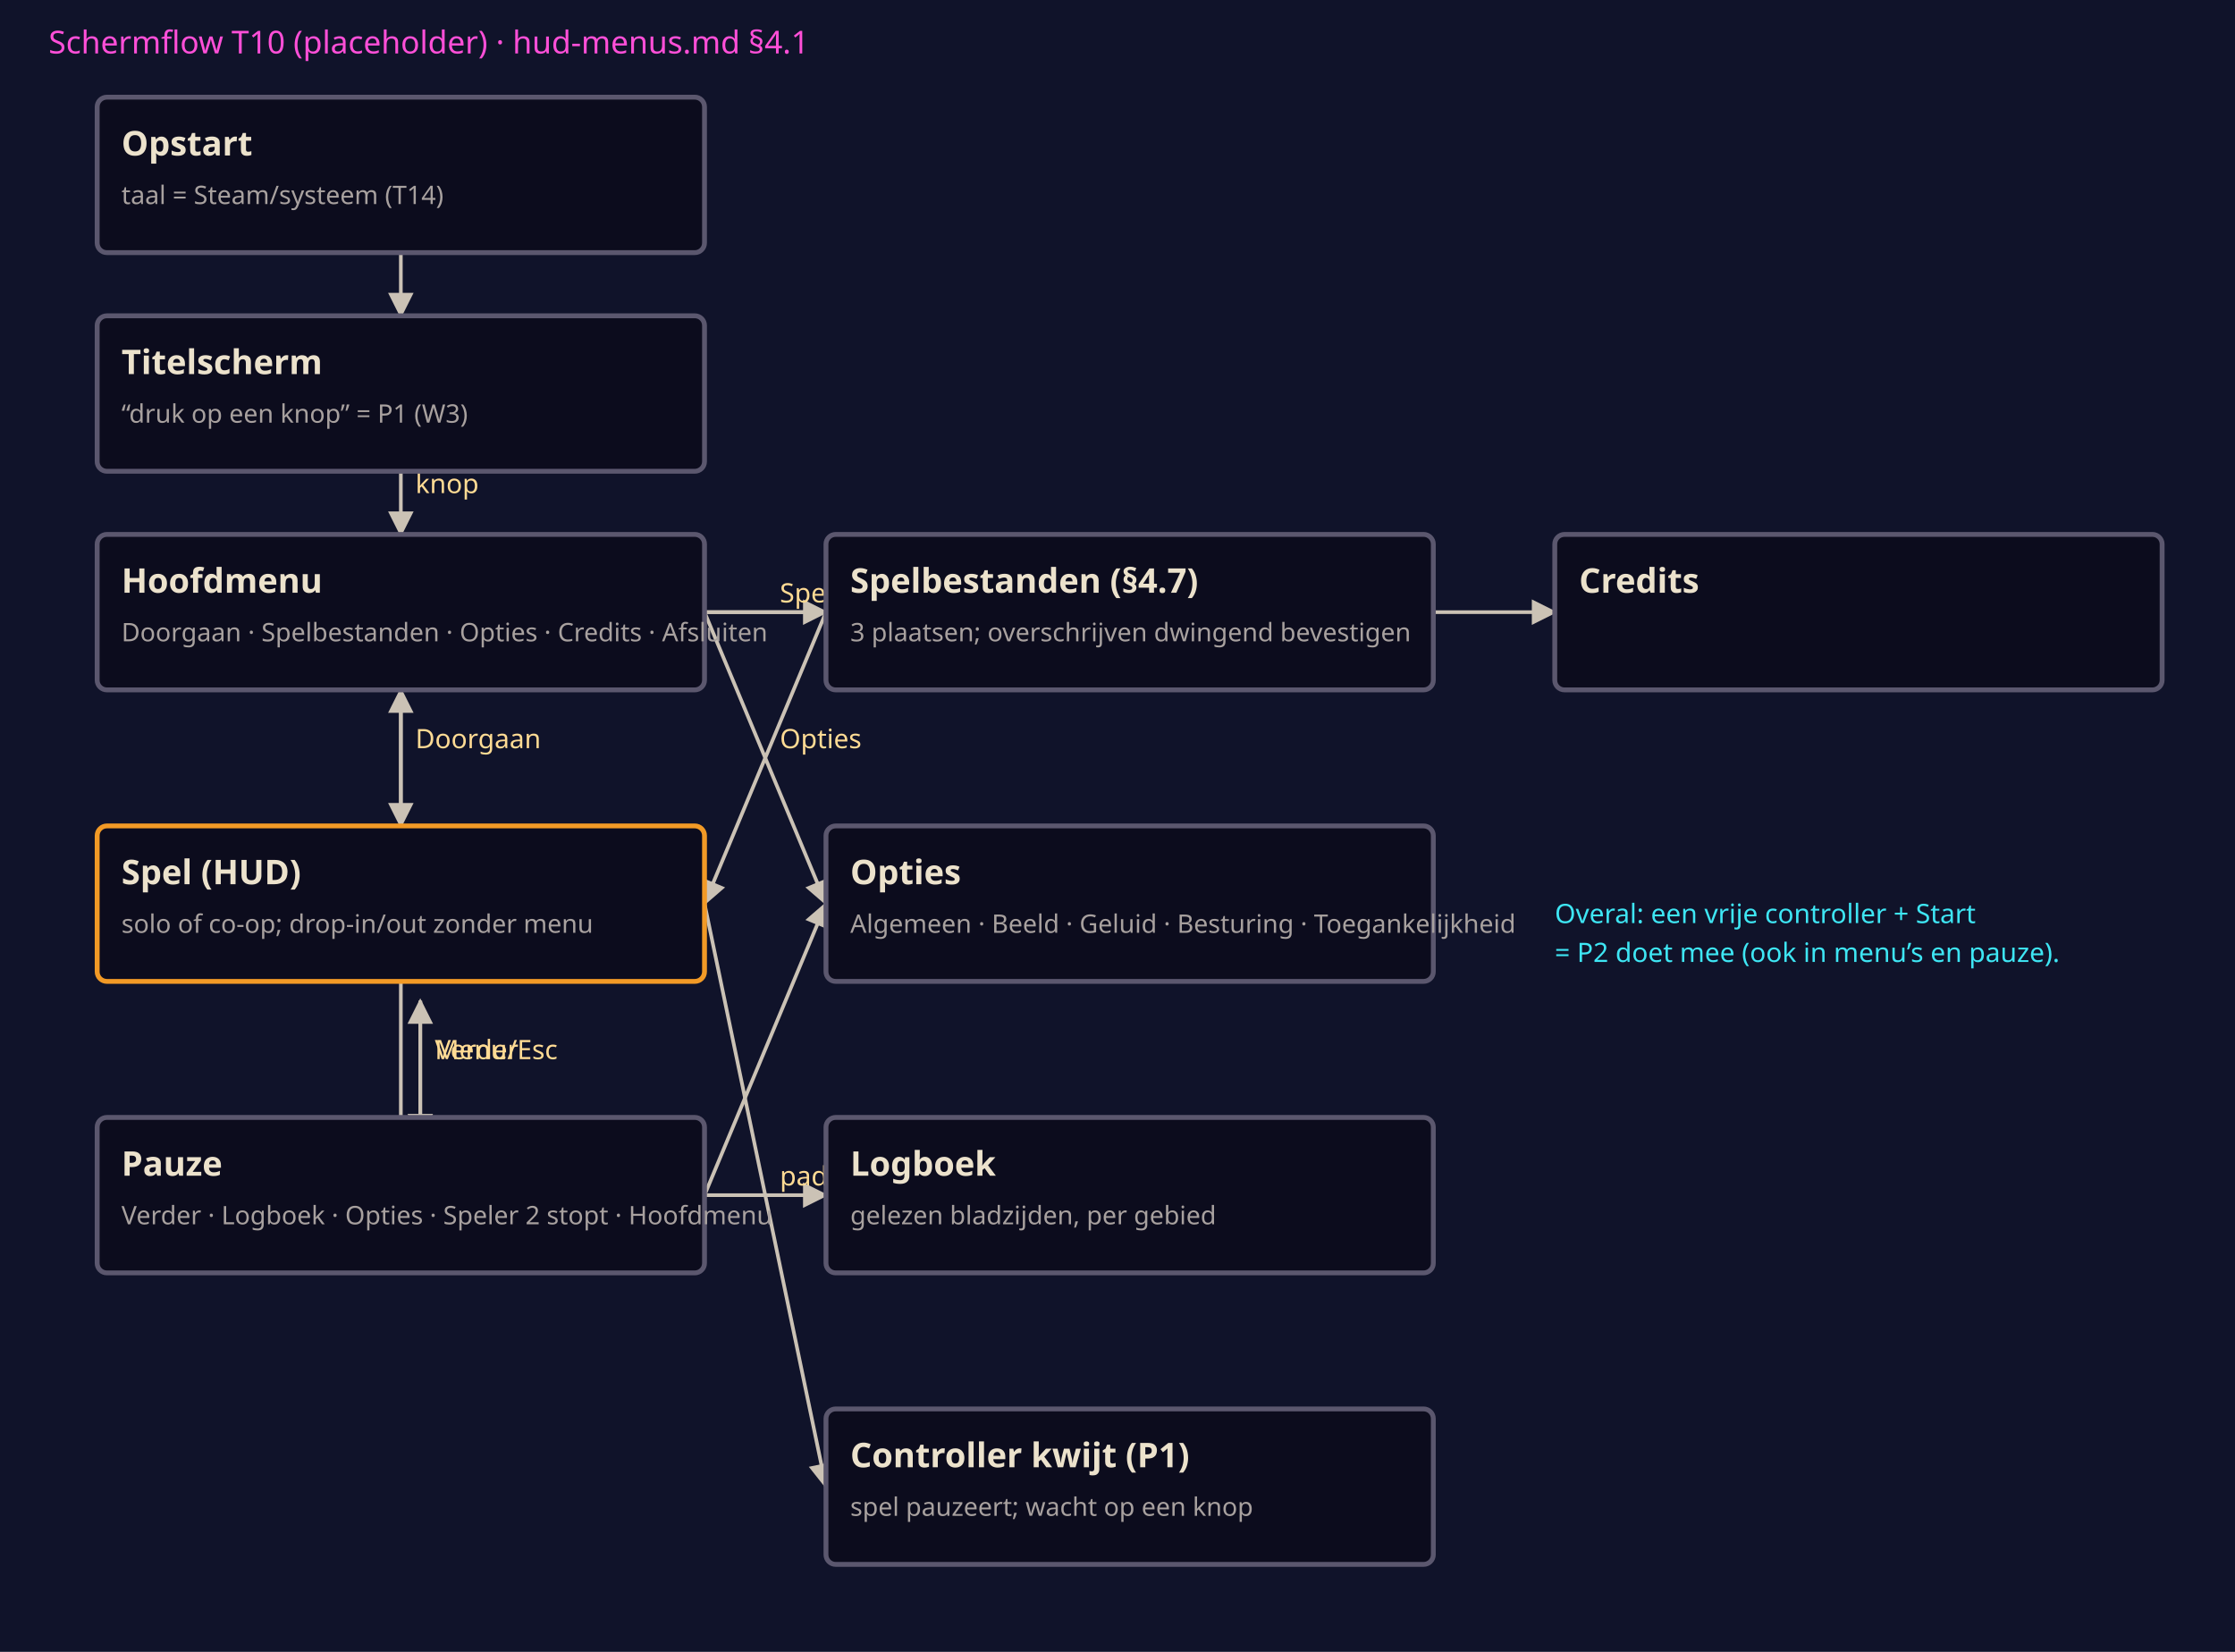
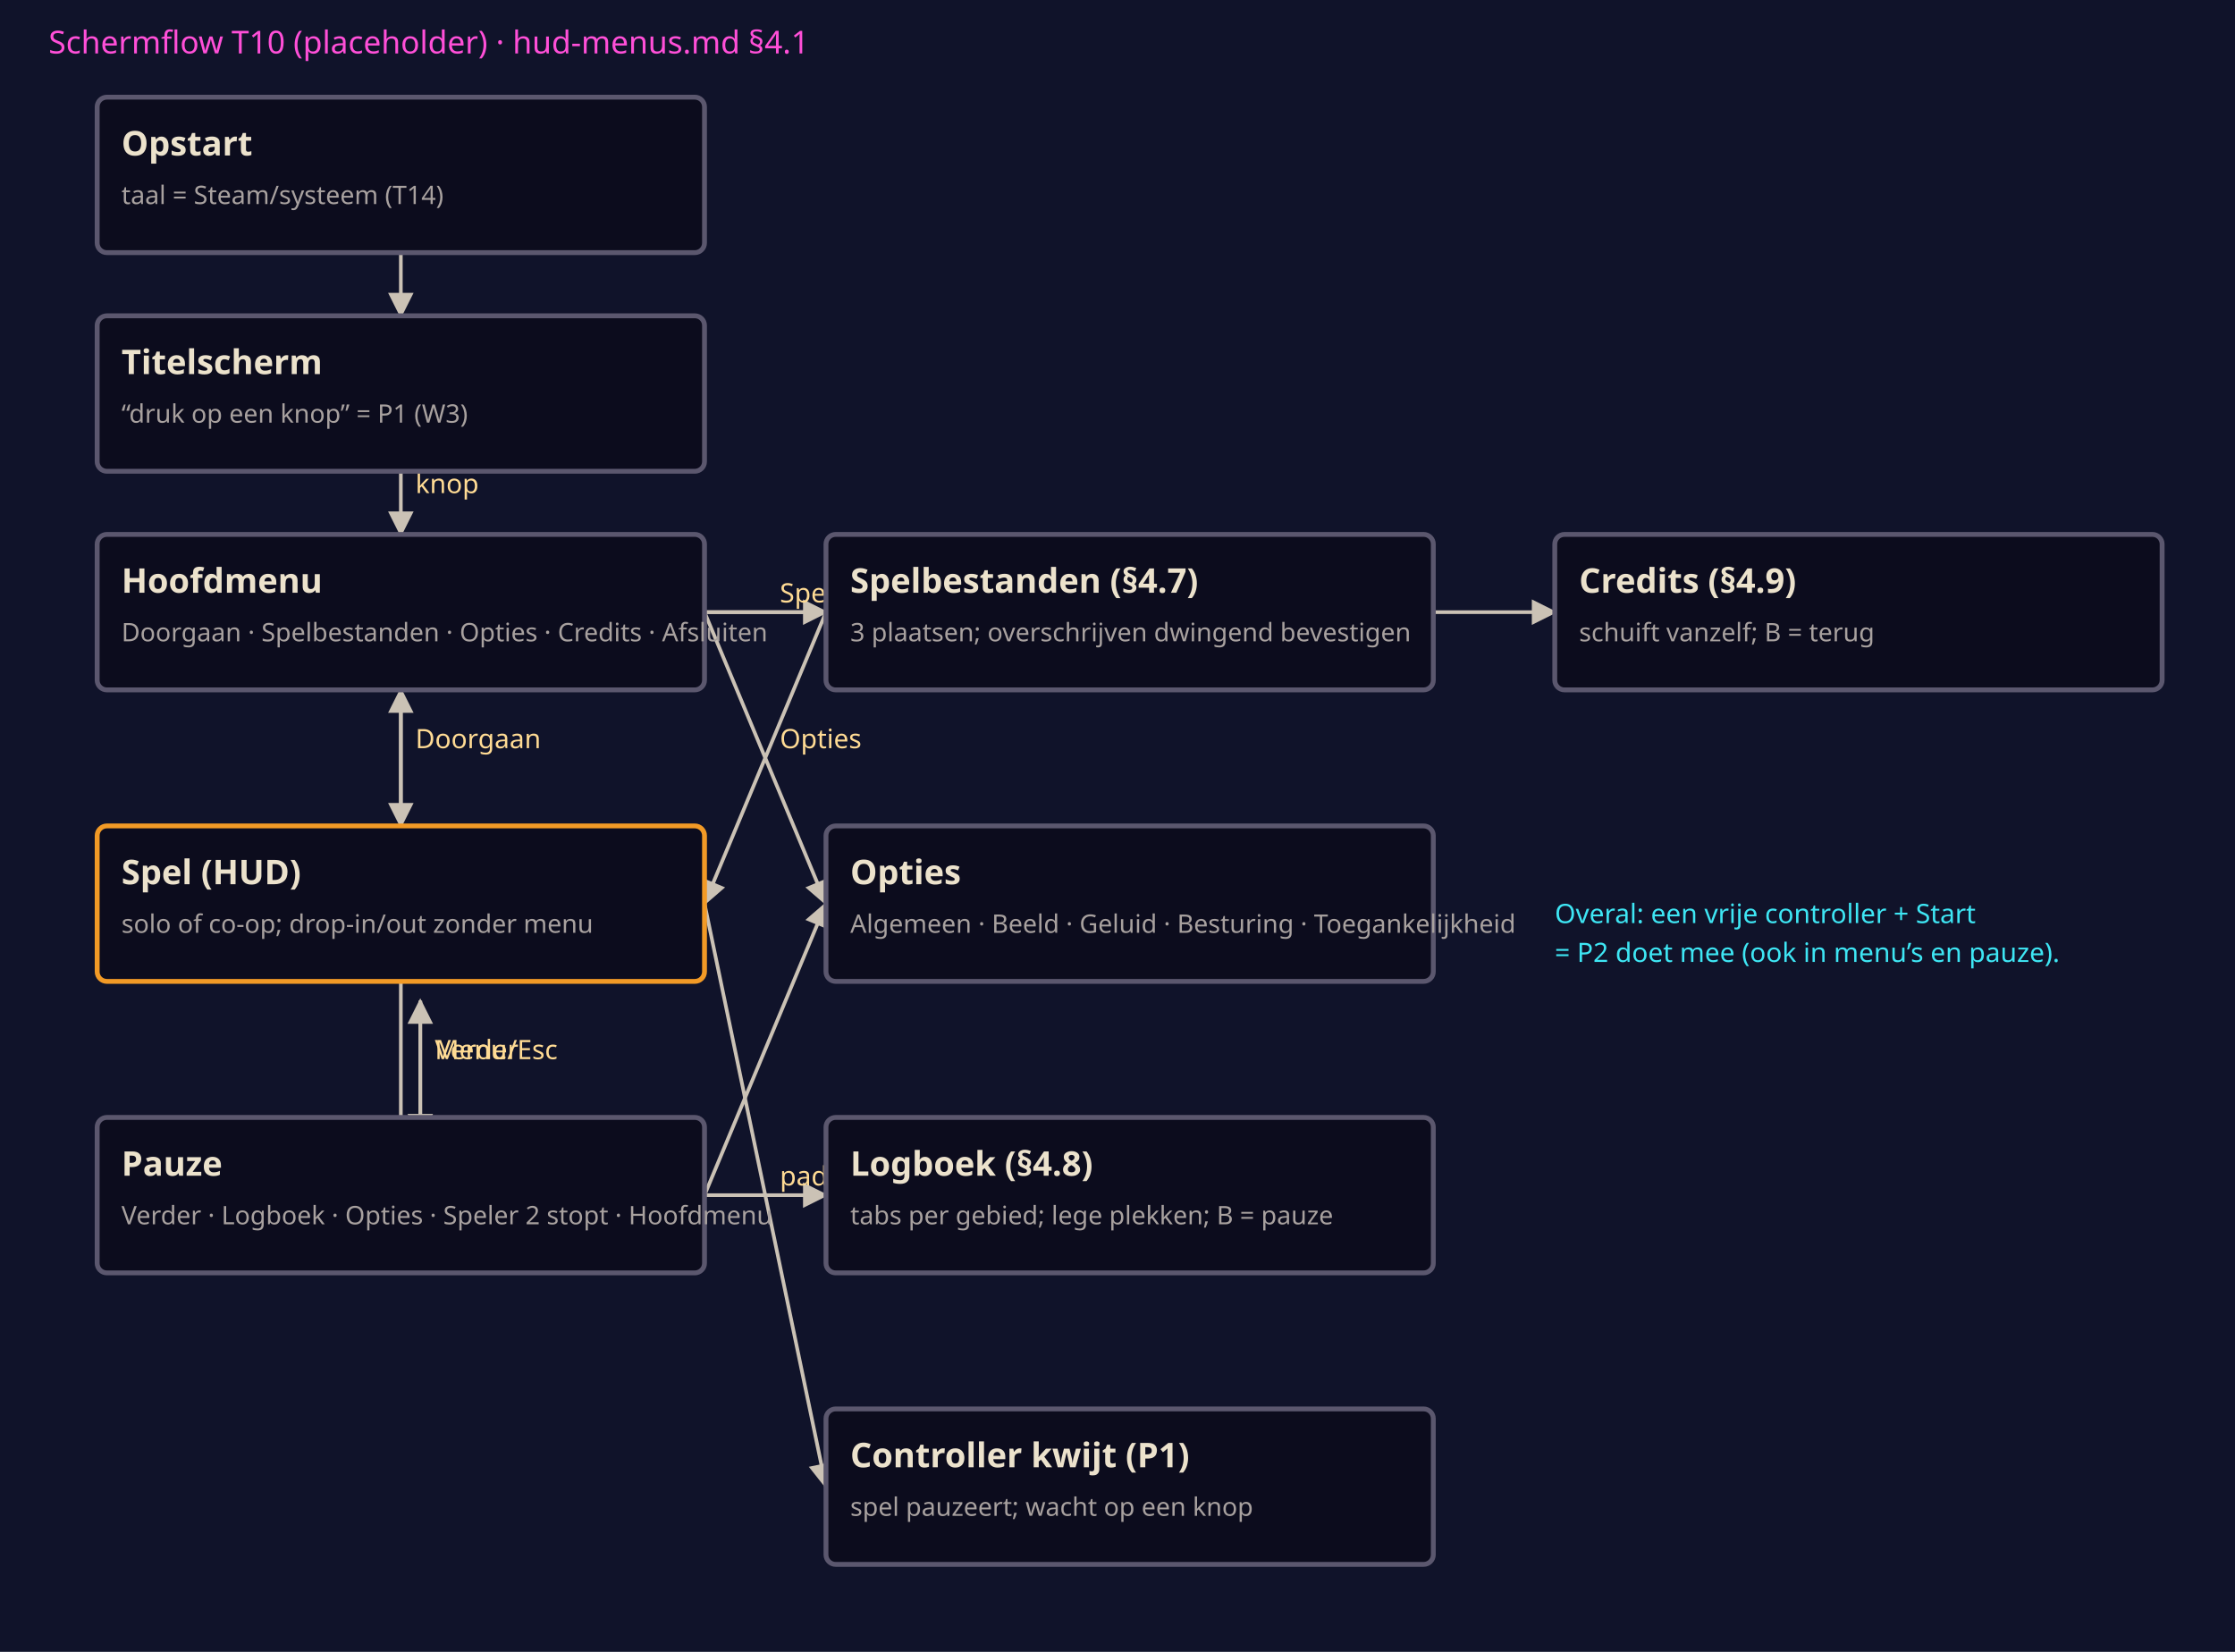
<svg xmlns="http://www.w3.org/2000/svg" width="920" height="680" viewBox="0 0 920 680" font-family="sans-serif">
  <rect width="920" height="680" fill="#10132a" />
  <defs>
    <marker id="p" viewBox="0 0 10 10" refX="9" refY="5" markerWidth="7" markerHeight="7" orient="auto">
      <path d="M0,0 L10,5 L0,10 z" fill="#cbc2b5" />
    </marker>
  </defs>
  <text x="20" y="22" fill="#ff4fd8" font-size="13">Schermflow T10 (placeholder) · hud-menus.md §4.1</text>
  <line x1="165" y1="104" x2="165" y2="130" stroke="#cbc2b5" stroke-width="1.5" marker-end="url(#p)" />
  <line x1="165" y1="194" x2="165" y2="220" stroke="#cbc2b5" stroke-width="1.5" marker-end="url(#p)" />
  <text x="171" y="203" fill="#ffdb94" font-size="11">knop</text>
  <line x1="290" y1="252" x2="340" y2="252" stroke="#cbc2b5" stroke-width="1.5" marker-end="url(#p)" />
  <text x="321" y="248" fill="#ffdb94" font-size="11">Spelbestanden</text>
  <line x1="165" y1="284" x2="165" y2="340" stroke="#cbc2b5" stroke-width="1.5" marker-end="url(#p)" />
  <text x="171" y="308" fill="#ffdb94" font-size="11">Doorgaan</text>
  <line x1="340" y1="252" x2="290" y2="372" stroke="#cbc2b5" stroke-width="1.5" marker-end="url(#p)" />
  <line x1="290" y1="252" x2="340" y2="372" stroke="#cbc2b5" stroke-width="1.5" marker-end="url(#p)" />
  <text x="321" y="308" fill="#ffdb94" font-size="11">Opties</text>
  <line x1="290" y1="252" x2="640" y2="252" stroke="#cbc2b5" stroke-width="1.5" marker-end="url(#p)" />
  <line x1="173" y1="412" x2="173" y2="468" stroke="#cbc2b5" stroke-width="1.5" marker-end="url(#p)" />
  <text x="179" y="436" fill="#ffdb94" font-size="11">Menu/Esc</text>
  <line x1="173" y1="468" x2="173" y2="412" stroke="#cbc2b5" stroke-width="1.5" marker-end="url(#p)" />
  <text x="179" y="436" fill="#ffdb94" font-size="11">Verder</text>
  <line x1="290" y1="492" x2="340" y2="492" stroke="#cbc2b5" stroke-width="1.5" marker-end="url(#p)" />
  <line x1="290" y1="492" x2="340" y2="372" stroke="#cbc2b5" stroke-width="1.5" marker-end="url(#p)" />
  <line x1="165" y1="460" x2="165" y2="284" stroke="#cbc2b5" stroke-width="1.5" marker-end="url(#p)" />
  <text x="171" y="368" fill="#ffdb94" font-size="11">Hoofdmenu (opslaan)</text>
  <line x1="290" y1="372" x2="340" y2="612" stroke="#cbc2b5" stroke-width="1.5" marker-end="url(#p)" />
  <text x="321" y="488" fill="#ffdb94" font-size="11">pad P1 weg</text>
  <rect x="40" y="40" width="250" height="64" rx="4" fill="#0c0c1d" stroke="#5b576e" stroke-width="2" />
  <text x="50" y="64" fill="#ece2cc" font-size="14" font-weight="bold">Opstart</text>
  <text x="50" y="84" fill="#a8a19f" font-size="10.5">taal = Steam/systeem (T14)</text>
  <rect x="40" y="130" width="250" height="64" rx="4" fill="#0c0c1d" stroke="#5b576e" stroke-width="2" />
  <text x="50" y="154" fill="#ece2cc" font-size="14" font-weight="bold">Titelscherm</text>
  <text x="50" y="174" fill="#a8a19f" font-size="10.5">“druk op een knop” = P1 (W3)</text>
  <rect x="40" y="220" width="250" height="64" rx="4" fill="#0c0c1d" stroke="#5b576e" stroke-width="2" />
  <text x="50" y="244" fill="#ece2cc" font-size="14" font-weight="bold">Hoofdmenu</text>
  <text x="50" y="264" fill="#a8a19f" font-size="10.5">Doorgaan · Spelbestanden · Opties · Credits · Afsluiten</text>
  <rect x="340" y="220" width="250" height="64" rx="4" fill="#0c0c1d" stroke="#5b576e" stroke-width="2" />
  <text x="350" y="244" fill="#ece2cc" font-size="14" font-weight="bold">Spelbestanden (§4.7)</text>
  <text x="350" y="264" fill="#a8a19f" font-size="10.5">3 plaatsen; overschrijven dwingend bevestigen</text>
  <rect x="340" y="340" width="250" height="64" rx="4" fill="#0c0c1d" stroke="#5b576e" stroke-width="2" />
  <text x="350" y="364" fill="#ece2cc" font-size="14" font-weight="bold">Opties</text>
  <text x="350" y="384" fill="#a8a19f" font-size="10.5">Algemeen · Beeld · Geluid · Besturing · Toegankelijkheid</text>
  <rect x="40" y="340" width="250" height="64" rx="4" fill="#0c0c1d" stroke="#f29a26" stroke-width="2" />
  <text x="50" y="364" fill="#ece2cc" font-size="14" font-weight="bold">Spel (HUD)</text>
  <text x="50" y="384" fill="#a8a19f" font-size="10.5">solo of co-op; drop-in/out zonder menu</text>
  <rect x="40" y="460" width="250" height="64" rx="4" fill="#0c0c1d" stroke="#5b576e" stroke-width="2" />
  <text x="50" y="484" fill="#ece2cc" font-size="14" font-weight="bold">Pauze</text>
  <text x="50" y="504" fill="#a8a19f" font-size="10.5">Verder · Logboek · Opties · Speler 2 stopt · Hoofdmenu</text>
  <rect x="340" y="460" width="250" height="64" rx="4" fill="#0c0c1d" stroke="#5b576e" stroke-width="2" />
-   <text x="350" y="484" fill="#ece2cc" font-size="14" font-weight="bold">Logboek</text>
-   <text x="350" y="504" fill="#a8a19f" font-size="10.5">gelezen bladzijden, per gebied</text>
+   <text x="350" y="484" fill="#ece2cc" font-size="14" font-weight="bold">Logboek (§4.8)</text>
+   <text x="350" y="504" fill="#a8a19f" font-size="10.5">tabs per gebied; lege plekken; B = pauze</text>
  <rect x="340" y="580" width="250" height="64" rx="4" fill="#0c0c1d" stroke="#5b576e" stroke-width="2" />
  <text x="350" y="604" fill="#ece2cc" font-size="14" font-weight="bold">Controller kwijt (P1)</text>
  <text x="350" y="624" fill="#a8a19f" font-size="10.5">spel pauzeert; wacht op een knop</text>
  <rect x="640" y="220" width="250" height="64" rx="4" fill="#0c0c1d" stroke="#5b576e" stroke-width="2" />
-   <text x="650" y="244" fill="#ece2cc" font-size="14" font-weight="bold">Credits</text>
-   <text x="650" y="264" fill="#a8a19f" font-size="10.5" />
+   <text x="650" y="244" fill="#ece2cc" font-size="14" font-weight="bold">Credits (§4.9)</text>
+   <text x="650" y="264" fill="#a8a19f" font-size="10.5">schuift vanzelf; B = terug</text>
  <text x="640" y="380" fill="#3ee6f4" font-size="11">Overal: een vrije controller + Start</text>
  <text x="640" y="396" fill="#3ee6f4" font-size="11">= P2 doet mee (ook in menu’s en pauze).</text>
</svg>
